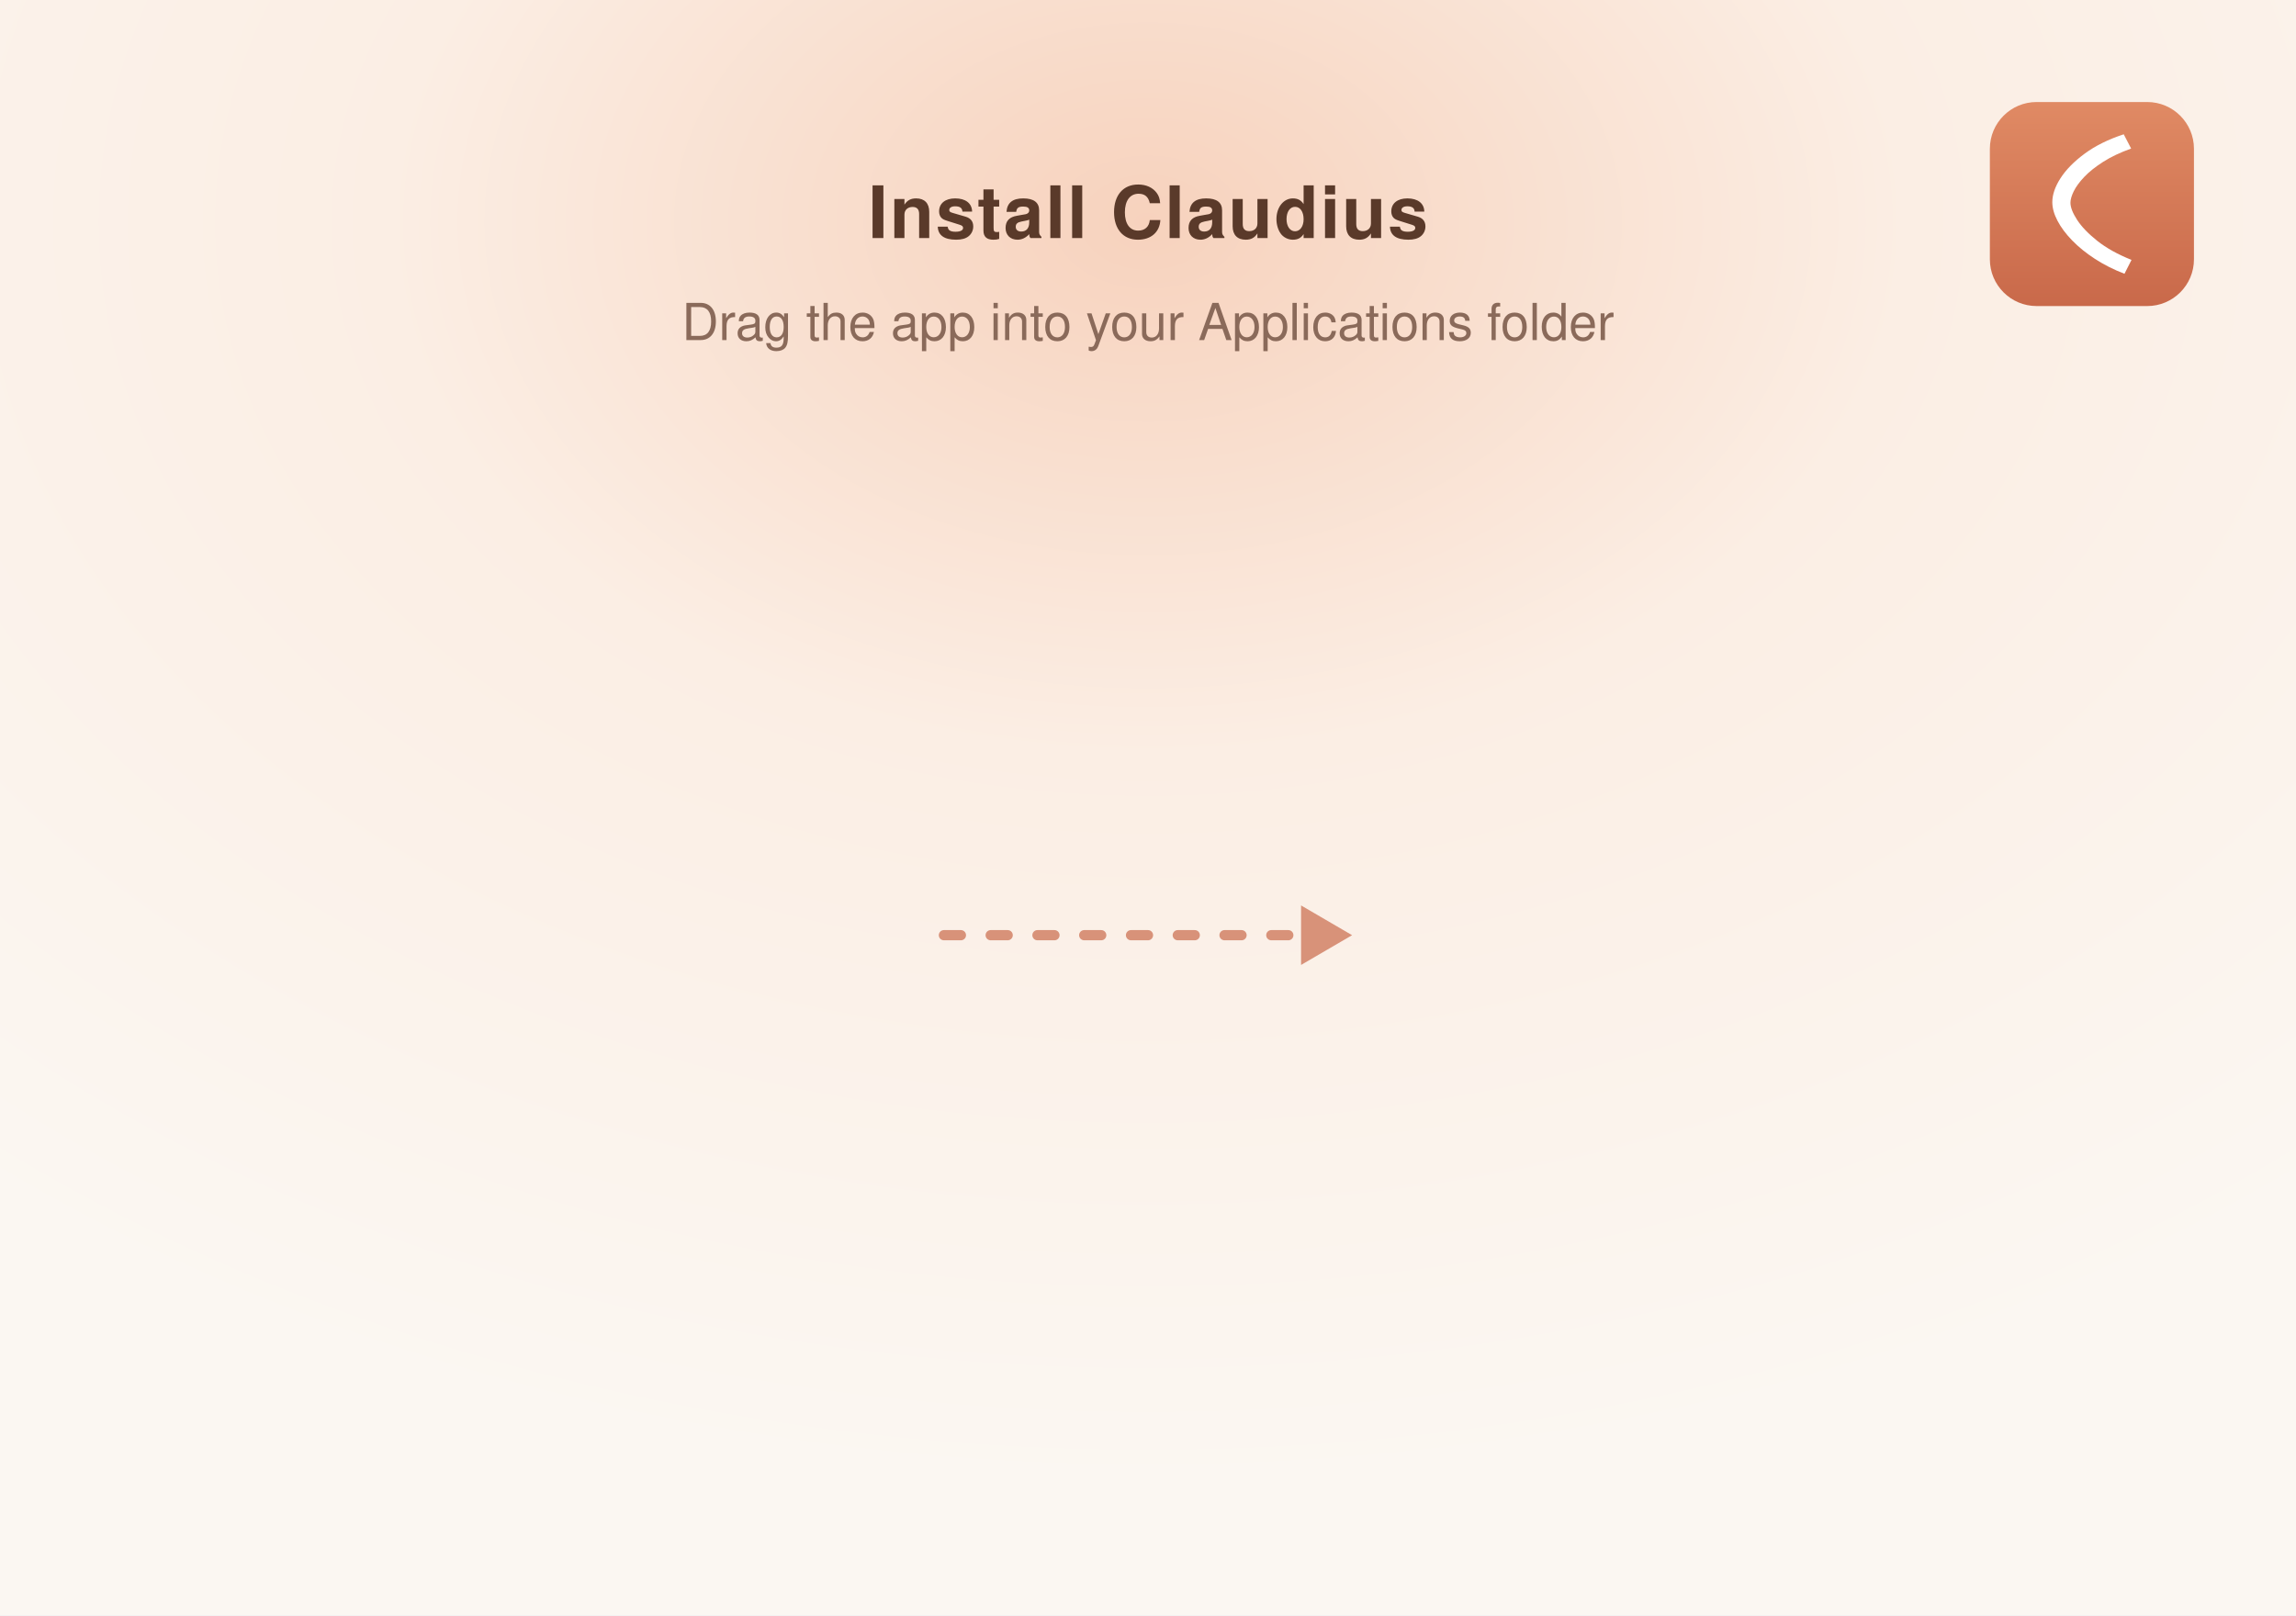
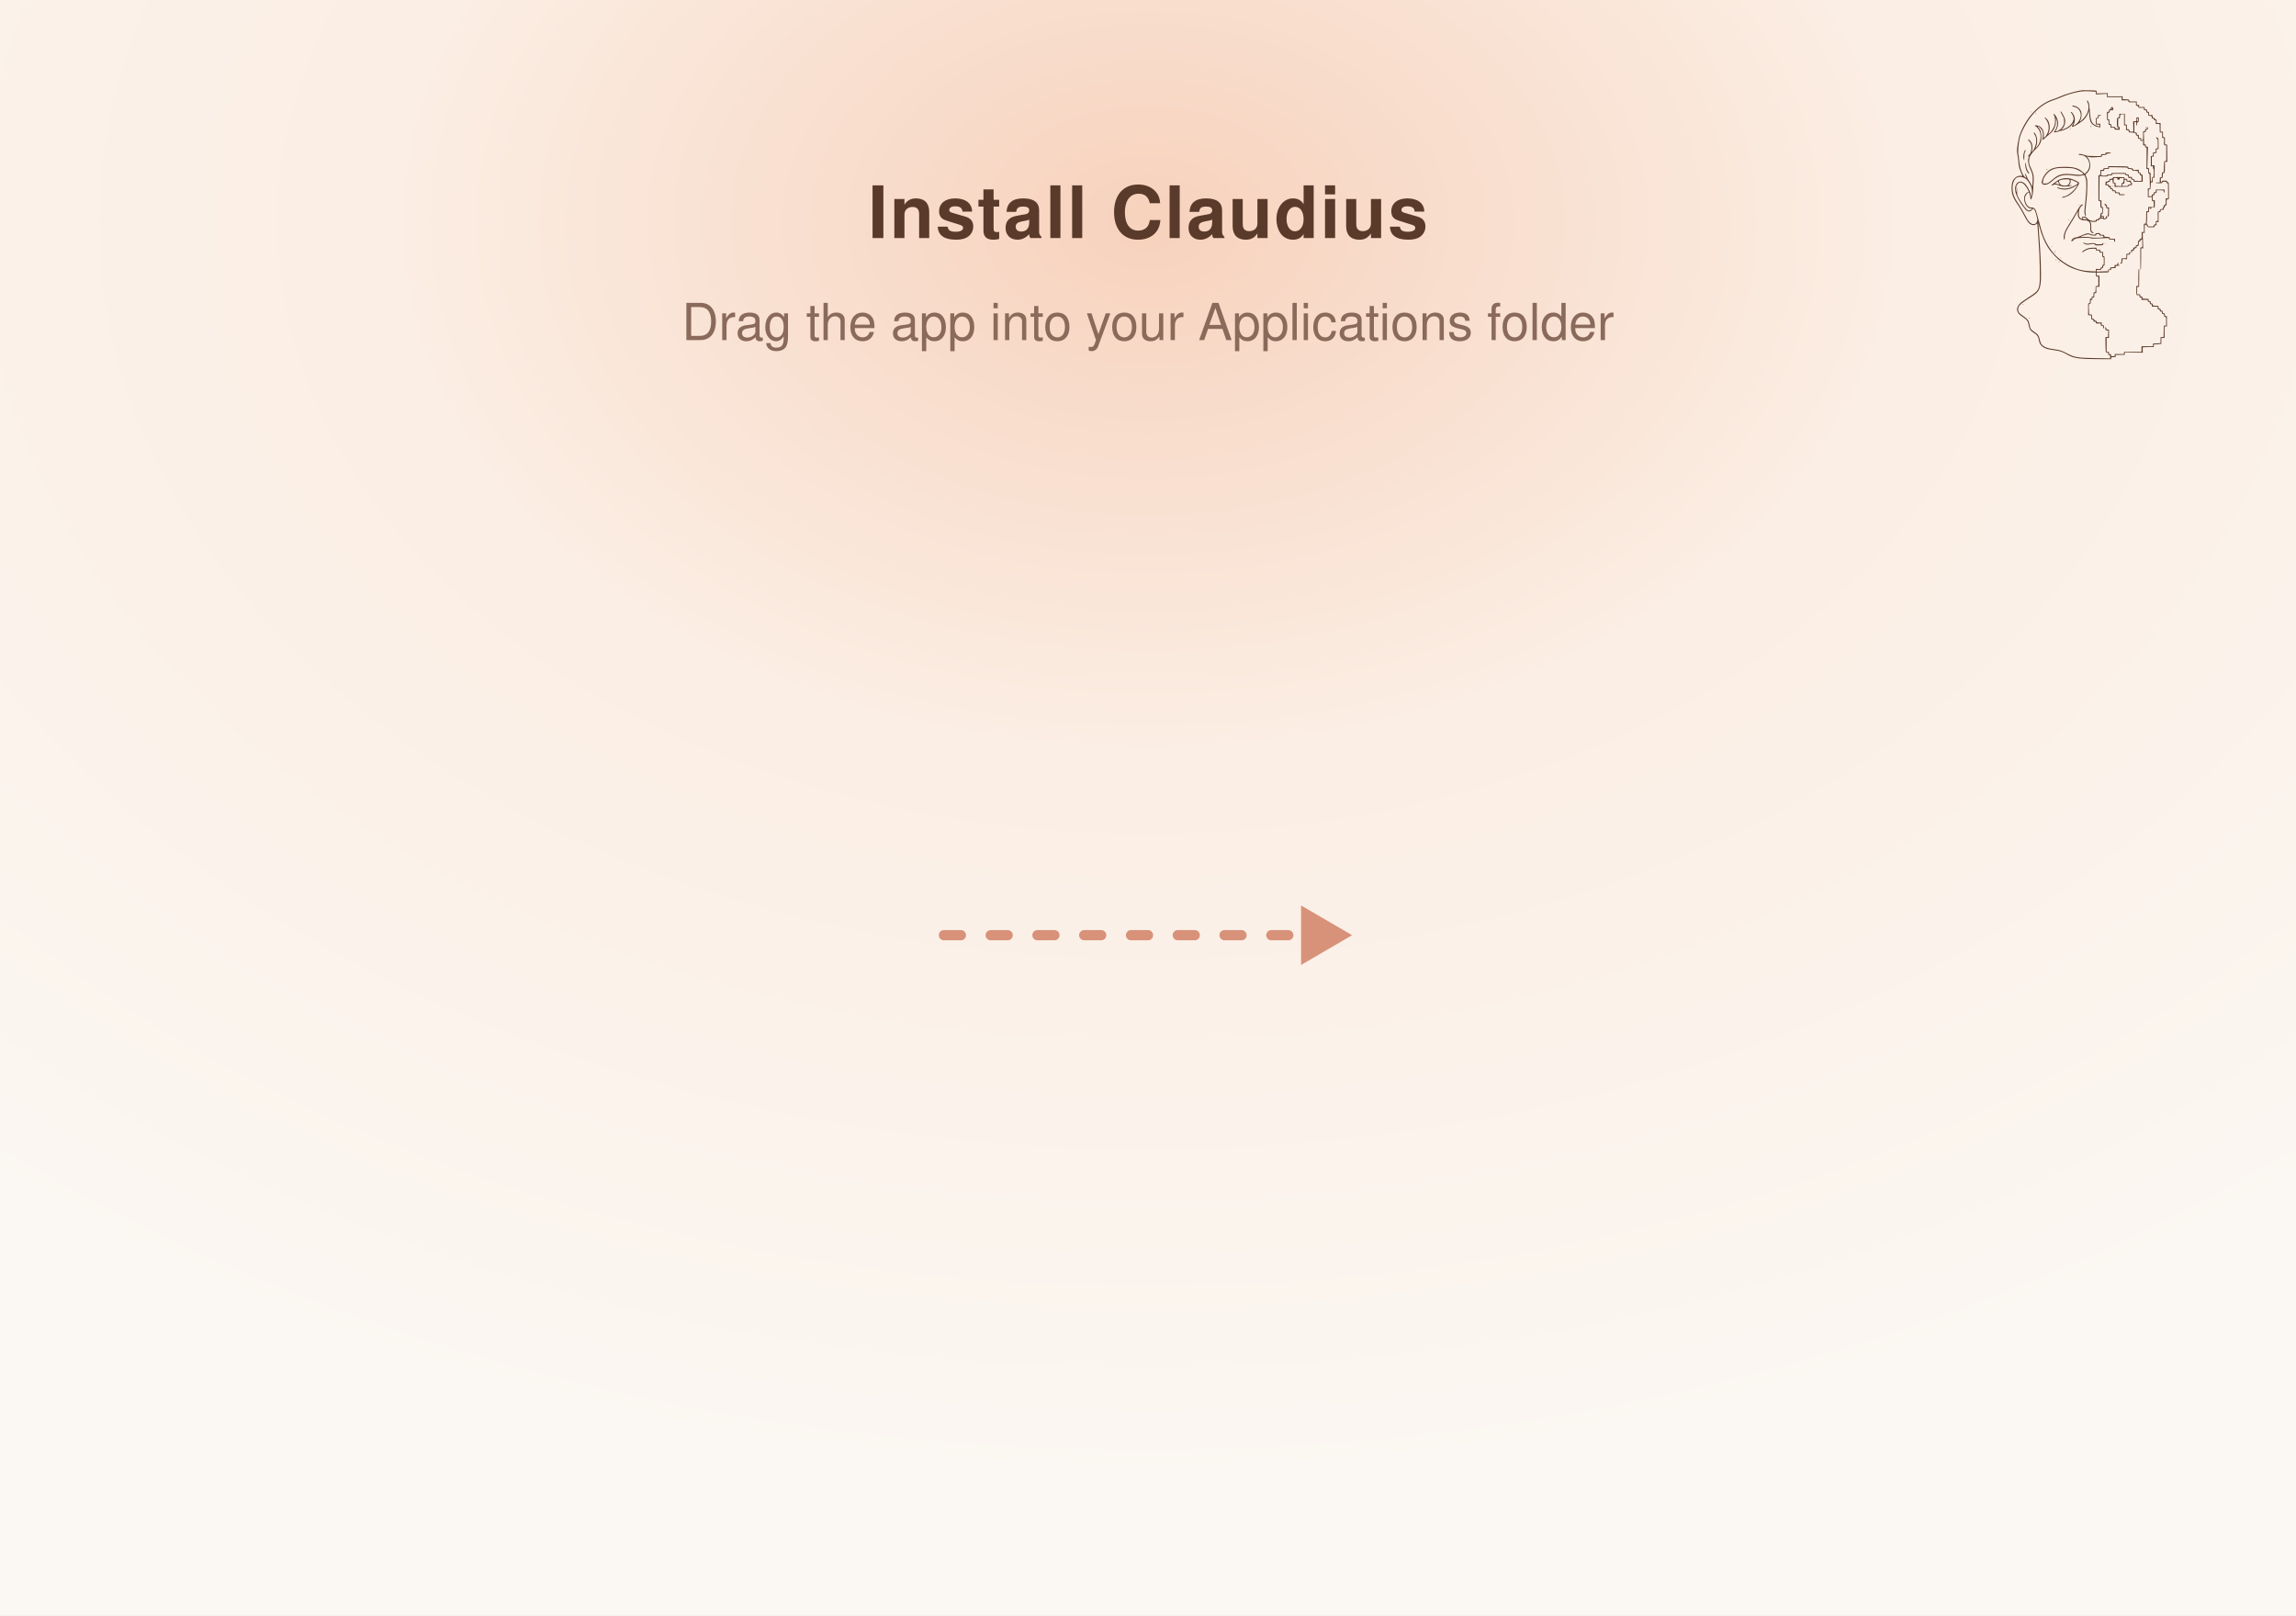
<svg xmlns="http://www.w3.org/2000/svg" width="540" height="380" viewBox="0 0 540 380">
  <defs>
    <radialGradient id="bg" cx="50%" cy="14%" r="78%">
      <stop offset="0%" stop-color="#f7d2bd" />
      <stop offset="42%" stop-color="#fbeee4" />
      <stop offset="100%" stop-color="#fbf7f2" />
    </radialGradient>
-     <linearGradient id="brand" x1="0" y1="0" x2="0" y2="1">
-       <stop offset="0" stop-color="#e08a64" />
-       <stop offset="1" stop-color="#c9694a" />
-     </linearGradient>
  </defs>
  <rect width="540" height="380" fill="url(#bg)" />
  <text x="270" y="56" text-anchor="middle" font-family="-apple-system, BlinkMacSystemFont, 'Helvetica Neue', 'Helvetica', sans-serif" font-size="17" font-weight="600" fill="#5a3a2a" letter-spacing="0.4">Install Claudius</text>
  <text x="270" y="80" text-anchor="middle" font-family="-apple-system, BlinkMacSystemFont, 'Helvetica Neue', 'Helvetica', sans-serif" font-size="12" fill="#8a6a5a">Drag the app into your Applications folder</text>
-   <g transform="translate(468, 24)">
-     <rect width="48" height="48" rx="11" fill="url(#brand)" />
-     <g transform="translate(24, 24) scale(0.05859375) translate(-512, -512)">
-       <path d="M449 -22Q361 12 289.5 58.5Q218 105 166.5 158.0Q115 211 87.0 264.5Q59 318 59 365Q59 426 103.5 495.0Q148 564 234.0 627.5Q320 691 445 732L485 655Q396 623 333.5 583.0Q271 543 232.0 502.0Q193 461 175.0 424.5Q157 388 157 362Q157 325 193.0 269.5Q229 214 302.0 156.0Q375 98 487 53Z" fill="#fff" transform="translate(309.24 775.66) scale(0.74271 -0.74271)" />
+   <svg x="464" y="18" width="56" height="70" viewBox="0 0 600 750" preserveAspectRatio="xMidYMid meet">
+     <g transform="translate(0,750) scale(0.1,-0.1)" fill="#5a3a2a" stroke="none">
+       <path d="M2765 7154 c-156 -17 -428 -94 -585 -166 -41 -20 -102 -43 -135 -53 -354 -106 -671 -425 -844 -852 -31 -76 -48 -140 -66 -250 -28 -170 -30 -222 -11 -314 8 -37 17 -104 21 -150 9 -123 23 -183 62 -273 19 -45 37 -87 40 -94 4 -10 -2 -12 -29 -7 -90 17 -188 -52 -224 -156 -22 -64 -24 -206 -5 -289 20 -82 72 -184 146 -285 36 -49 102 -162 147 -249 92 -179 138 -237 205 -255 49 -13 83 -7 112 20 11 10 22 19 24 19 2 0 7 -55 11 -122 3 -68 15 -247 27 -398 26 -352 36 -871 20 -995 -24 -180 -42 -201 -336 -390 -122 -79 -161 -111 -195 -162 -38 -58 -46 -109 -25 -159 22 -53 45 -76 147 -146 98 -67 118 -97 138 -211 15 -83 41 -122 105 -163 111 -71 131 -99 155 -227 18 -89 82 -152 195 -191 28 -9 114 -25 192 -36 149 -20 193 -35 349 -124 138 -78 297 -99 754 -100 l325 -1 0 25 c0 23 4 25 45 26 71 2 71 2 68 30 l-3 27 115 1 115 1 3 30 3 30 225 -3 226 -3 -2 58 c-1 32 -2 64 -1 71 1 9 36 12 141 12 l140 0 0 35 c0 32 2 35 28 33 15 -2 57 1 95 6 l67 8 0 74 0 74 40 0 40 0 0 145 0 145 30 0 30 0 0 130 0 130 -25 0 c-25 0 -30 11 -27 53 1 12 -5 17 -22 17 -25 0 -40 23 -34 51 2 9 -6 14 -22 14 -20 0 -26 6 -28 28 -3 21 -9 27 -28 27 -21 0 -24 5 -24 35 0 38 5 37 -105 39 -36 1 -40 4 -43 29 -3 21 -9 27 -28 27 -20 0 -24 5 -24 31 0 26 -3 30 -22 27 -18 -2 -24 3 -28 27 l-5 30 -79 3 c-77 3 -78 3 -72 27 6 22 3 25 -24 25 -27 0 -30 3 -30 30 0 28 -2 30 -40 30 l-40 0 0 95 c0 94 0 95 24 95 l25 0 3 223 c2 122 2 224 1 226 -1 1 -6 0 -12 -4 -7 -4 -11 -78 -11 -216 l0 -209 -25 0 -25 0 0 -115 c0 -122 -2 -119 53 -115 24 1 27 -2 27 -29 0 -26 4 -31 25 -31 21 0 25 -5 25 -30 l0 -30 80 0 c79 0 80 0 80 -25 0 -20 5 -25 25 -25 21 0 25 -5 25 -30 0 -25 4 -30 25 -30 21 0 25 -5 25 -30 l0 -30 74 0 74 0 -2 -32 c-1 -29 2 -33 26 -36 21 -3 27 -9 30 -30 2 -21 8 -27 28 -27 21 0 25 -5 25 -30 0 -25 4 -30 25 -30 22 0 25 -5 28 -37 3 -33 7 -38 28 -38 24 0 24 0 24 -110 l0 -110 -30 0 -29 0 -3 -142 -3 -143 -37 -3 -38 -3 0 -73 0 -73 -46 -7 c-26 -3 -69 -6 -95 -6 l-49 0 0 -35 0 -35 -145 0 -145 0 0 -70 0 -70 -219 0 -220 0 -3 -27 -3 -28 -115 0 -115 0 0 -27 c1 -27 -1 -28 -48 -28 -47 0 -48 1 -45 28 3 24 0 27 -24 24 -23 -3 -28 1 -29 20 -1 13 -1 26 0 31 0 4 -12 7 -29 7 l-30 0 0 175 0 175 30 0 30 0 0 104 0 105 -32 3 c-28 2 -34 8 -36 31 -2 15 -9 27 -18 27 -10 0 -13 -7 -8 -28 10 -49 13 -52 44 -52 l31 0 -3 -82 -3 -83 -33 -3 -32 -3 2 -192 c3 -184 4 -192 23 -193 11 -1 26 -2 33 -3 6 -1 12 -14 12 -31 0 -25 4 -29 23 -27 19 2 22 -3 25 -43 l3 -45 -353 6 c-485 9 -542 19 -733 119 -139 73 -176 85 -321 105 -115 15 -193 35 -238 59 -82 44 -106 79 -130 185 -22 100 -44 131 -136 193 -88 58 -101 77 -120 178 -22 115 -39 137 -206 255 -62 44 -84 77 -84 129 0 98 43 139 358 340 154 98 194 167 213 363 16 167 -4 753 -40 1168 -6 61 -12 155 -15 210 l-6 100 16 -55 c72 -265 149 -446 255 -601 65 -95 223 -259 298 -311 25 -17 69 -47 96 -66 179 -124 469 -211 708 -212 l77 0 0 -49 c0 -48 1 -50 31 -53 l31 -3 0 -115 0 -115 -34 -5 -33 -5 -3 -78 c-3 -74 -4 -77 -27 -77 -24 0 -25 -3 -25 -55 0 -53 -1 -55 -26 -55 -23 0 -25 -3 -20 -25 6 -22 3 -25 -19 -25 -24 0 -25 -3 -25 -54 0 -49 -2 -55 -22 -58 -23 -3 -23 -5 -23 -153 l0 -150 37 -3 37 -3 3 -52 c2 -32 8 -52 16 -53 6 -1 19 -2 27 -3 9 -1 15 -11 15 -27 0 -22 4 -25 28 -22 23 2 27 -1 30 -23 3 -24 6 -25 65 -25 l62 1 0 -30 c0 -27 3 -30 28 -28 24 2 27 -2 27 -27 0 -26 15 -48 25 -38 2 2 1 22 -2 46 -5 38 -8 41 -29 36 -22 -6 -24 -3 -24 30 l0 36 -64 0 c-59 0 -65 2 -68 22 -2 17 -10 23 -28 23 -18 0 -26 6 -28 22 -2 15 -11 23 -30 25 -25 3 -27 7 -30 56 l-3 52 -35 0 c-20 0 -34 5 -34 13 0 6 -3 63 -6 125 -5 117 2 147 32 135 11 -4 14 6 14 45 0 45 3 51 23 54 18 2 21 8 19 31 -3 23 0 27 22 27 25 0 26 3 26 55 0 52 1 55 25 55 28 0 29 1 25 93 l-2 67 41 0 41 0 0 140 0 140 -35 0 c-34 0 -35 1 -35 40 l0 40 139 0 c77 0 146 3 155 6 18 7 23 84 6 84 -5 0 -10 -13 -10 -30 l0 -30 -92 0 c-51 0 -117 -3 -145 -6 -52 -7 -53 -6 -53 18 0 25 2 26 54 24 49 -1 56 1 61 21 3 14 13 23 25 23 16 0 20 7 20 30 0 23 4 30 20 30 19 0 20 7 20 120 0 113 -1 120 -20 120 -18 0 -20 7 -20 55 l0 55 -35 0 c-32 0 -35 2 -35 30 0 30 -1 30 -44 25 -43 -5 -45 -4 -48 22 l-3 28 -85 0 c-53 -1 -104 -7 -136 -18 -63 -22 -144 -74 -144 -93 0 -9 19 -2 57 23 74 47 129 63 220 63 70 0 73 -1 73 -23 0 -21 4 -23 45 -22 43 2 45 1 45 -27 0 -25 3 -28 35 -28 l35 0 0 -55 c0 -48 2 -55 20 -55 19 0 20 -7 20 -100 0 -93 -1 -100 -20 -100 -15 0 -20 -7 -20 -29 0 -23 -5 -30 -22 -33 -15 -2 -23 -10 -23 -23 0 -18 -6 -20 -57 -17 l-58 4 0 -33 0 -32 -137 6 c-195 8 -342 46 -513 132 -207 104 -394 267 -512 446 -125 188 -187 345 -283 717 -30 118 -64 231 -76 252 -23 41 -58 62 -100 58 -65 -5 -126 53 -155 148 -17 57 -17 77 -3 129 11 38 66 105 87 105 14 0 42 -98 42 -144 0 -72 30 -30 55 78 8 34 15 95 15 135 0 41 5 125 11 185 13 133 0 212 -53 327 -19 41 -41 89 -48 108 -20 50 -18 147 4 206 20 54 95 146 191 235 21 19 52 64 69 100 29 60 31 73 31 170 0 115 -19 177 -72 233 -15 15 -21 27 -14 27 25 0 71 -42 98 -88 24 -40 28 -58 28 -122 0 -41 -4 -88 -9 -105 l-9 -29 29 18 c16 10 47 36 69 58 22 22 63 57 91 78 100 75 157 195 157 330 -1 84 0 84 13 47 35 -100 19 -214 -40 -292 -14 -18 -26 -37 -26 -40 0 -11 91 5 122 21 15 8 36 14 47 14 31 0 141 40 186 68 53 32 103 80 122 115 8 16 17 26 20 23 3 -3 -7 -26 -22 -51 -15 -26 -24 -49 -21 -52 9 -10 96 26 134 55 20 15 61 43 90 61 91 58 167 156 196 255 12 40 12 39 19 -60 8 -113 24 -178 57 -224 28 -39 116 -90 157 -90 17 0 35 -4 38 -10 14 -23 25 -7 25 40 l0 50 -45 0 -45 0 0 70 c0 66 1 70 23 67 18 -2 23 4 25 31 3 28 7 32 33 32 16 0 29 5 29 10 0 6 -18 10 -40 10 -39 0 -40 -1 -40 -35 0 -31 -3 -35 -25 -35 -25 0 -25 -1 -25 -85 l0 -85 45 0 c41 0 45 -2 45 -25 0 -22 -3 -25 -27 -19 -16 3 -52 17 -81 31 -93 44 -120 123 -140 408 -7 103 -14 139 -31 174 -15 29 -26 40 -33 33 -7 -7 -5 -18 6 -34 9 -13 20 -48 26 -78 22 -114 -30 -248 -138 -355 -35 -36 -68 -65 -73 -65 -5 0 1 19 13 43 30 57 36 162 14 222 -10 24 -35 60 -56 79 -44 40 -145 75 -163 57 -11 -11 -12 -11 67 -32 87 -22 146 -106 146 -207 0 -52 -32 -132 -72 -177 -34 -39 -95 -85 -112 -85 -3 0 3 23 14 50 34 87 24 177 -28 254 -29 43 -52 57 -52 32 0 -9 4 -16 9 -16 16 0 61 -103 61 -139 -1 -53 -33 -115 -87 -167 -51 -48 -89 -71 -172 -103 -48 -18 -72 -13 -33 8 28 15 70 100 77 156 4 30 2 69 -5 95 -12 47 -89 189 -102 190 -17 0 -6 -29 34 -95 36 -60 42 -79 46 -140 4 -57 0 -79 -17 -116 -35 -75 -96 -128 -173 -150 -34 -9 -34 -8 -4 39 14 20 30 65 37 100 16 79 1 166 -42 234 -51 80 -88 95 -49 20 27 -52 30 -164 7 -243 -20 -67 -86 -170 -130 -201 -29 -20 -30 -21 -22 -2 29 68 38 138 27 206 -7 38 -19 82 -27 99 -22 42 -75 99 -92 99 -10 0 -5 -11 16 -35 104 -118 109 -303 12 -431 -20 -26 -40 -49 -46 -51 -6 -2 -9 20 -7 58 7 113 -38 202 -122 240 -44 20 -106 25 -106 9 0 -5 6 -10 13 -10 15 0 65 -51 90 -91 70 -114 55 -295 -35 -414 -33 -45 -57 -61 -39 -26 18 32 33 114 32 172 -1 64 -32 157 -61 184 -28 26 -37 10 -13 -23 74 -100 67 -264 -18 -401 -33 -54 -55 -68 -39 -25 13 33 13 129 -1 177 -11 42 -63 107 -85 107 -19 0 -18 -19 1 -26 9 -4 28 -27 43 -52 52 -90 30 -261 -41 -316 -17 -14 -28 -28 -24 -32 3 -4 13 -1 22 6 19 16 19 12 -1 -36 -23 -54 -14 -151 20 -231 14 -35 38 -90 52 -124 32 -76 39 -137 29 -273 l-7 -106 -32 67 c-18 38 -45 82 -59 99 -15 18 -27 35 -27 39 0 16 -53 125 -61 125 -13 0 -11 -12 11 -58 26 -54 26 -56 -14 -30 -62 41 -132 233 -147 402 -5 61 -14 129 -19 151 -23 97 3 358 51 502 34 104 137 298 218 410 171 240 382 404 615 478 40 13 120 43 177 68 152 66 307 113 485 146 67 12 197 14 322 4 l82 -6 0 -34 0 -33 140 6 140 7 0 -41 0 -42 185 0 185 0 0 -40 0 -40 85 0 c84 0 85 0 85 -25 0 -25 0 -25 95 -25 l95 0 0 -45 c0 -43 1 -45 30 -45 25 0 30 -4 30 -25 0 -24 2 -25 70 -25 l70 0 0 -31 c0 -23 4 -30 18 -28 35 3 42 -2 42 -31 0 -19 5 -30 13 -29 31 4 37 -2 37 -40 0 -40 0 -40 43 -43 40 -3 42 -5 45 -36 3 -27 7 -33 25 -30 16 2 23 -3 25 -19 3 -17 10 -23 28 -23 22 0 24 -4 24 -49 l0 -49 48 1 47 2 3 -107 3 -108 30 0 30 0 -1 -57 c-2 -80 -2 -84 13 -82 38 5 40 1 34 -78 -7 -90 -1 -108 32 -108 l24 0 0 -195 0 -195 -27 -5 c-29 -5 -29 -8 -35 -238 -1 -48 -3 -53 -20 -47 -16 5 -21 0 -26 -28 -4 -19 -6 -40 -5 -48 6 -37 -1 -49 -25 -49 -24 0 -25 -2 -25 -65 l0 -65 -50 0 c-27 0 -50 -4 -50 -10 0 -6 34 -10 81 -10 72 0 81 2 86 20 4 17 14 20 54 20 42 0 49 -3 49 -20 0 -13 7 -20 20 -20 19 0 20 -7 20 -190 l0 -190 -30 0 -30 0 0 -79 c0 -75 -1 -80 -22 -83 -17 -2 -24 -11 -26 -30 -2 -16 -8 -28 -13 -28 -5 0 -9 -11 -9 -24 0 -21 -5 -25 -37 -28 -33 -3 -38 -7 -41 -30 -3 -22 -9 -28 -28 -28 -27 0 -26 7 -24 -142 l1 -98 -25 0 c-24 0 -26 -3 -26 -45 0 -41 -2 -45 -25 -45 -20 0 -25 -5 -25 -25 0 -24 -2 -25 -75 -25 -73 0 -75 1 -75 25 0 16 -6 25 -16 25 -14 0 -15 7 -10 38 3 20 6 90 6 155 l0 117 25 0 c24 0 25 3 25 56 0 47 3 55 18 52 9 -2 18 -10 18 -18 3 -32 7 -34 13 -5 5 27 11 31 51 35 l45 5 0 88 0 87 -27 0 c-28 0 -28 1 -28 65 0 63 1 65 25 65 21 0 25 5 25 30 0 27 3 30 24 24 23 -5 25 -3 28 33 l3 38 50 -1 c130 -3 126 -2 123 -30 -2 -15 3 -29 10 -31 8 -3 12 8 12 36 l0 41 -110 0 -110 0 0 -36 c0 -34 -2 -36 -25 -30 -23 6 -25 3 -25 -24 0 -25 -4 -30 -25 -30 -20 0 -25 -5 -25 -25 0 -22 -4 -25 -40 -25 l-40 0 0 91 c0 88 1 90 23 87 21 -3 22 1 27 87 5 86 6 90 28 87 24 -4 25 -2 22 71 -1 45 0 48 22 45 l23 -3 3 158 3 157 -36 0 -35 0 0 110 0 110 25 0 c23 0 25 4 25 45 0 45 0 45 36 45 35 0 36 1 33 38 -3 57 -1 62 26 62 l25 0 0 140 c0 132 -1 140 -20 140 -10 0 -24 8 -29 18 -9 14 -10 13 -11 -10 0 -21 5 -28 20 -28 19 0 20 -7 20 -120 l0 -120 -25 0 c-26 0 -31 -12 -26 -72 2 -26 -1 -28 -33 -28 -36 0 -36 0 -36 -44 0 -41 -2 -45 -27 -48 l-28 -3 0 -130 0 -130 28 3 c25 3 27 1 27 -32 0 -20 5 -36 10 -36 7 0 10 -37 8 -102 -3 -95 -4 -103 -23 -103 -17 0 -20 -8 -23 -57 -2 -43 -7 -58 -17 -58 -12 0 -15 21 -15 116 0 111 -1 115 -20 109 -18 -6 -20 -2 -20 54 0 54 -2 60 -22 63 -13 2 -22 8 -21 13 1 6 5 126 8 268 l8 257 -27 0 c-22 0 -26 4 -26 30 0 25 -4 29 -22 27 -23 -2 -23 -1 -26 156 l-3 157 26 0 c21 0 25 5 25 30 0 25 4 30 25 30 22 0 25 4 25 35 0 23 -5 35 -14 35 -9 0 -12 -8 -8 -25 4 -22 1 -25 -22 -25 -22 0 -26 -4 -26 -30 0 -25 -4 -30 -25 -30 l-25 0 0 -109 c0 -90 -3 -110 -16 -115 -22 -9 -34 1 -34 30 0 20 -5 24 -31 24 -30 0 -31 1 -27 40 3 38 2 40 -24 40 -24 0 -28 4 -28 30 0 27 -3 30 -30 30 l-30 0 0 130 0 130 26 0 c24 0 26 -3 22 -42 -1 -24 2 -45 7 -48 6 -3 11 15 13 43 3 39 6 47 23 47 17 0 19 7 19 60 l0 60 -30 0 c-27 0 -30 -3 -31 -32 -1 -18 -1 -41 0 -50 2 -15 -6 -18 -39 -18 l-41 0 3 -130 3 -130 -47 0 c-44 0 -47 2 -53 30 -5 21 -12 30 -23 29 -39 -3 -42 0 -42 61 0 57 -1 60 -25 60 l-25 0 0 135 0 135 -69 0 -70 0 -3 -47 c-2 -35 -7 -48 -18 -48 -35 -1 -40 -15 -40 -113 0 -117 6 -142 32 -142 11 0 18 -5 16 -12 -3 -8 -21 -13 -44 -13 -33 0 -40 4 -42 23 -3 19 -9 22 -53 22 l-49 0 0 35 c0 31 -3 35 -25 35 -24 0 -25 3 -25 60 0 54 -2 60 -21 60 -19 0 -20 5 -18 85 2 82 3 85 25 85 20 0 24 5 24 30 0 29 2 30 45 30 48 0 52 7 39 58 -10 34 -52 30 -56 -5 -2 -20 -9 -29 -25 -31 -18 -3 -23 -10 -23 -33 0 -24 -4 -29 -25 -29 l-25 0 0 -105 c0 -98 1 -105 20 -105 18 0 20 -7 20 -60 0 -57 1 -60 25 -60 22 0 25 -4 25 -35 l0 -35 50 0 c47 0 50 -2 50 -25 0 -24 2 -25 65 -25 l65 0 0 35 c0 28 -4 35 -20 35 -19 0 -20 7 -20 111 0 100 2 110 17 105 21 -9 33 10 33 55 0 41 11 49 66 49 l34 0 0 -140 0 -140 25 0 c24 0 25 -3 25 -59 l0 -60 33 -3 c20 -2 33 -9 33 -18 1 -8 2 -21 3 -27 1 -8 17 -13 46 -13 25 0 65 -5 90 -12 40 -11 45 -15 45 -40 0 -23 4 -27 23 -25 19 2 22 -3 25 -40 3 -40 5 -43 33 -43 19 0 29 -5 30 -15 1 -8 2 -21 3 -27 1 -8 13 -12 34 -10 l32 4 0 -62 c0 -61 0 -62 25 -56 23 6 25 3 25 -25 0 -27 3 -31 21 -26 21 6 21 5 17 -269 l-3 -274 23 0 c20 0 22 -4 22 -60 0 -52 2 -60 18 -58 16 3 17 -12 20 -184 l2 -188 -25 0 -25 0 0 -110 0 -110 50 0 50 0 0 -50 c0 -46 2 -50 23 -47 21 2 22 -2 25 -76 2 -42 -1 -77 -5 -76 -4 1 -36 1 -70 0 l-63 -1 0 -56 c0 -55 -1 -56 -25 -52 l-25 5 -2 -121 c-1 -66 -3 -130 -4 -141 -1 -11 -2 -28 -3 -37 -1 -12 -9 -18 -26 -18 l-25 0 0 -105 0 -105 -28 0 -28 0 0 -82 c0 -83 0 -83 -27 -86 -21 -3 -27 -9 -27 -28 0 -17 -5 -24 -20 -24 -18 0 -20 -7 -20 -54 0 -52 -1 -55 -27 -58 -22 -2 -28 -8 -28 -28 0 -21 -5 -26 -33 -28 -30 -3 -33 -6 -30 -30 3 -24 0 -27 -24 -25 -25 2 -28 -2 -28 -28 0 -16 0 -32 -1 -36 0 -4 4 -9 10 -11 5 -2 11 9 13 25 2 16 9 29 18 29 8 1 21 2 28 3 7 0 12 7 11 14 -3 28 2 36 28 39 22 2 28 8 28 28 0 20 6 26 28 28 26 3 27 6 27 57 0 48 2 54 23 57 12 2 23 10 23 18 1 8 2 20 3 27 0 6 10 9 21 6 18 -5 20 -14 20 -104 0 -99 0 -99 -25 -99 l-25 0 0 -285 c0 -183 4 -285 10 -285 6 0 10 98 10 275 l0 275 27 0 26 0 -7 195 -7 195 26 0 25 0 0 105 c0 87 3 105 15 105 8 0 15 -4 15 -9 0 -5 9 -11 20 -14 12 -3 20 -14 20 -26 0 -20 5 -21 90 -21 89 0 90 0 90 25 0 20 5 25 26 25 24 0 25 3 23 43 -3 40 -2 42 24 40 l27 -2 0 125 0 124 25 0 c21 0 25 5 25 30 0 28 2 30 40 30 36 0 40 2 40 25 0 14 7 28 15 31 8 4 15 17 15 29 0 17 7 25 23 27 20 3 22 8 19 47 -2 24 -1 59 3 77 5 28 11 34 30 34 l25 0 0 210 c0 199 -1 210 -19 210 -11 0 -21 9 -24 23 -6 20 -12 22 -67 22 -55 0 -61 -2 -67 -23 -10 -42 -28 -17 -28 39 0 51 1 54 25 54 24 0 25 3 25 60 0 53 3 60 20 60 30 0 34 18 34 158 l1 127 30 0 30 0 -2 218 -3 217 -27 0 c-31 -1 -30 -4 -28 113 1 71 1 72 -24 72 -25 0 -26 2 -26 70 l0 70 -30 0 -30 0 0 109 0 110 -47 -2 -48 -2 -3 48 c-3 40 -6 47 -23 47 -12 0 -23 8 -26 20 -3 13 -14 20 -29 20 -21 0 -24 5 -24 35 0 35 0 35 -45 35 l-45 0 0 40 c0 36 -2 40 -25 40 -21 0 -25 5 -25 30 0 27 -3 30 -30 30 -27 0 -30 3 -30 30 l0 30 -70 0 -70 0 0 30 c0 27 -2 29 -30 24 -30 -6 -30 -6 -30 40 l0 46 -95 0 c-94 0 -95 0 -95 24 0 22 -5 25 -52 30 -29 3 -66 4 -83 3 -28 -2 -30 0 -30 36 l0 37 -187 0 -188 0 0 41 0 41 -140 -4 -140 -3 0 32 c0 17 -3 34 -7 36 -11 7 -301 15 -348 11z m741 -481 c-11 -11 -19 6 -11 24 8 17 8 17 12 0 3 -10 2 -21 -1 -24z m654 -263 c0 -22 -4 -40 -10 -40 -5 0 -11 6 -11 13 -1 6 -3 24 -5 40 -2 18 2 27 12 27 10 0 14 -12 14 -40z m-2859 -1468 c43 -22 64 -42 101 -97 68 -100 88 -159 87 -253 -1 -42 -4 -88 -8 -102 -7 -23 -8 -23 -13 -5 -4 11 -10 35 -13 54 -19 91 -105 237 -163 276 -61 40 -93 46 -140 25 -48 -22 -80 -76 -89 -150 -11 -98 57 -261 188 -446 61 -86 89 -117 120 -132 50 -25 87 -16 123 31 22 27 26 29 42 17 24 -21 48 -82 73 -187 20 -86 20 -95 6 -129 -19 -47 -41 -63 -83 -64 -79 0 -128 53 -225 241 -41 81 -109 197 -151 258 -123 177 -161 287 -154 441 6 122 52 211 123 241 44 18 121 10 176 -19z m-58 -126 c41 -17 95 -79 136 -155 35 -67 36 -71 17 -71 -26 0 -74 -50 -92 -95 -47 -124 46 -319 152 -319 41 0 43 -8 8 -35 -35 -28 -66 -26 -102 4 -43 36 -163 206 -208 295 -37 72 -39 79 -40 178 0 56 -4 105 -7 109 -4 3 -7 -26 -7 -66 0 -46 -4 -70 -10 -66 -17 10 -11 107 9 151 20 45 63 84 93 84 10 0 33 -6 51 -14z" />
+       <path d="M1459 6603 c-13 -16 -12 -17 4 -4 9 7 17 15 17 17 0 8 -8 3 -21 -13z" />
+       <path d="M1583 6575 c0 -8 4 -12 9 -9 5 3 6 10 3 15 -9 13 -12 11 -12 -6z" />
+       <path d="M2960 6245 c0 -2 6 -8 13 -14 10 -8 14 -7 14 2 0 8 -6 14 -14 14 -7 0 -13 -1 -13 -2z" />
+       <path d="M4350 6219 c0 -5 5 -7 10 -4 6 3 10 8 10 11 0 2 -4 4 -10 4 -5 0 -10 -5 -10 -11z" />
+       <path d="M2450 6190 c-9 -6 -10 -10 -3 -10 6 0 15 5 18 10 8 12 4 12 -15 0z" />
+       <path d="M1295 5608 c-25 -61 -31 -155 -13 -198 14 -34 15 -33 14 55 0 72 4 100 21 138 16 35 18 47 9 47 -8 0 -22 -19 -31 -42z" />
+       <path d="M3363 5582 c-15 -2 -23 -10 -23 -22 0 -17 -7 -19 -52 -17 -49 2 -53 0 -58 -24 l-5 -25 -170 1 c-147 1 -178 4 -226 22 -30 11 -78 24 -107 28 -44 6 -52 4 -52 -9 0 -12 11 -16 45 -16 200 0 298 -280 149 -428 l-44 -44 -49 44 c-109 98 -223 131 -456 131 -272 1 -390 -45 -501 -195 -47 -64 -89 -176 -79 -208 25 -78 151 -59 258 39 164 151 286 183 550 146 120 -16 165 -14 243 10 17 5 24 0 37 -27 9 -19 21 -54 26 -78 19 -80 12 -322 -14 -554 -14 -120 -25 -237 -25 -259 0 -46 19 -117 32 -117 10 0 10 6 -2 69 -8 42 -4 99 17 274 19 160 27 272 27 402 1 174 0 182 -26 245 -19 44 -24 66 -16 69 21 7 67 61 90 104 35 66 32 183 -6 260 -15 32 -34 61 -42 64 -8 3 -14 9 -14 14 0 4 23 1 52 -8 38 -11 74 -13 133 -9 44 4 106 7 138 8 52 1 57 3 57 24 0 21 5 23 58 26 43 2 57 7 57 18 0 11 15 16 58 20 31 3 58 9 60 14 2 9 -79 15 -120 8z m-774 -415 c69 -24 165 -80 191 -112 9 -10 3 -16 -26 -25 -39 -13 -129 -10 -289 10 -135 17 -259 -3 -351 -56 -23 -14 -74 -53 -115 -89 -90 -80 -125 -97 -187 -93 l-47 3 1 42 c2 99 108 244 216 297 93 46 164 56 358 52 157 -3 182 -6 249 -29z" />
+       <path d="M1322 5258 c3 -74 25 -133 67 -188 21 -27 43 -20 23 8 -42 59 -65 121 -70 185 -6 92 -25 87 -20 -5z" />
+       <path d="M3410 5215 c0 -24 -3 -25 -60 -25 -56 0 -60 -2 -60 -23 0 -19 -5 -22 -37 -22 l-38 0 -3 -67 c-3 -63 -4 -67 -25 -65 l-22 2 0 -325 0 -325 23 2 c24 3 23 8 26 -107 1 -59 3 -65 24 -68 20 -3 22 -9 22 -60 0 -62 -9 -85 -31 -80 -11 2 -15 -12 -17 -60 -3 -56 -5 -62 -21 -57 -13 4 -20 -1 -24 -15 -4 -15 -13 -20 -36 -20 -24 0 -31 -4 -31 -20 0 -18 -7 -20 -55 -20 -66 0 -109 17 -150 57 -39 39 -67 53 -103 53 -36 0 -56 -22 -47 -50 7 -21 6 -21 -20 -4 -14 9 -33 30 -41 45 -21 41 -18 154 5 204 21 44 65 95 83 95 9 0 9 3 0 12 -26 26 -81 -36 -157 -177 -43 -79 -111 -192 -205 -340 -97 -152 -134 -261 -115 -344 11 -50 22 -27 22 46 0 86 34 163 153 348 46 72 104 169 129 216 l46 86 0 -66 c0 -112 52 -163 167 -166 111 -3 149 -43 147 -155 -1 -110 0 -118 25 -144 26 -29 56 -34 56 -11 0 8 -8 15 -18 15 -31 0 -42 39 -40 130 2 70 -1 90 -16 113 l-19 28 29 -7 c31 -8 36 -9 102 -6 35 2 42 5 42 22 0 16 7 20 35 20 28 0 35 4 35 19 0 15 8 19 50 20 28 0 50 -4 50 -9 0 -15 33 -12 67 5 25 12 29 19 25 45 -5 34 -22 41 -22 9 0 -23 -25 -48 -48 -49 -9 0 -12 10 -10 33 3 30 1 32 -27 32 -32 0 -35 3 -35 35 0 14 6 20 18 18 15 -3 17 8 20 85 3 82 2 87 -18 87 -19 0 -20 6 -20 84 l0 85 -27 3 c-16 2 -27 6 -25 11 1 4 2 142 2 307 0 260 2 300 15 300 8 0 15 -4 15 -10 0 -6 37 -10 90 -10 73 0 90 3 90 15 0 12 13 15 55 15 48 0 55 2 55 20 0 19 7 20 164 20 155 0 164 -1 169 -20 4 -14 14 -20 35 -20 26 0 31 -4 37 -36 6 -35 7 -36 41 -30 31 6 34 5 34 -19 0 -21 5 -25 30 -25 25 0 30 -4 30 -25 l0 -25 115 0 116 0 -2 90 c-2 86 -3 90 -25 90 -22 0 -39 24 -28 41 3 5 -6 9 -20 9 -23 0 -26 4 -26 36 l0 36 -69 -7 c-67 -7 -69 -6 -73 17 -3 21 -9 23 -60 26 -50 3 -57 6 -60 25 -3 22 -4 22 -255 25 l-253 2 0 -25z m490 -25 c0 -16 9 -19 58 -22 49 -3 57 -6 57 -23 0 -18 8 -20 73 -23 71 -3 72 -3 72 -31 0 -22 4 -27 23 -27 18 1 23 -5 25 -30 3 -26 7 -31 23 -27 17 5 19 0 19 -66 l0 -71 -89 0 c-85 0 -90 1 -93 23 -2 16 -11 23 -30 25 -22 3 -28 9 -28 28 0 21 -4 24 -40 24 -38 0 -40 2 -40 30 0 28 -3 30 -35 30 -28 0 -35 4 -35 20 0 19 -7 20 -185 20 -178 0 -185 -1 -185 -20 0 -18 -7 -20 -55 -20 -42 0 -55 -3 -55 -15 0 -12 -14 -15 -70 -15 -65 0 -70 2 -76 23 -3 13 -4 41 -2 63 3 39 3 39 41 36 34 -3 37 -1 37 22 0 25 2 26 60 26 56 0 60 2 60 23 l0 22 235 -3 c224 -3 235 -4 235 -22z m-615 -1230 c8 -13 -20 -24 -41 -16 -20 8 -9 26 16 26 10 0 22 -5 25 -10z m-435 -39 l35 -29 -50 5 c-52 6 -82 23 -71 42 13 20 51 12 86 -18z" />
+       <path d="M1865 5160 c-4 -6 -11 -7 -17 -4 -7 4 -8 2 -4 -5 6 -9 11 -9 22 0 14 11 18 19 10 19 -3 0 -8 -5 -11 -10z" />
+       <path d="M3529 4960 c-1 -3 -2 -12 -3 -20 -1 -10 -15 -16 -43 -18 -38 -3 -43 -6 -43 -28 0 -17 -5 -24 -20 -24 -11 0 -20 -5 -20 -11 0 -6 -12 -9 -27 -7 -25 3 -27 0 -30 -44 l-4 -48 35 0 c31 0 36 -3 36 -23 0 -18 5 -23 23 -23 17 1 23 -5 25 -26 3 -22 9 -28 28 -28 19 0 24 -5 24 -25 0 -22 4 -25 35 -25 31 0 35 -3 35 -25 0 -23 3 -25 50 -25 47 0 50 -2 50 -25 0 -24 2 -25 76 -25 55 0 75 3 72 12 -3 9 -24 12 -66 10 -60 -2 -62 -2 -62 23 0 23 -3 25 -50 25 -47 0 -50 2 -50 25 0 22 -4 25 -35 25 -31 0 -35 3 -35 25 0 20 -5 25 -25 25 -25 0 -29 8 -26 43 2 12 -5 17 -22 17 -16 0 -26 7 -30 20 -3 14 -14 20 -31 20 -21 0 -26 5 -26 25 0 20 5 25 25 25 14 0 25 5 25 10 0 6 9 10 20 10 15 0 20 7 20 26 0 22 4 25 32 22 30 -3 32 -5 32 -48 1 -41 3 -45 24 -42 20 3 22 -1 22 -42 l0 -46 176 0 c167 0 176 1 181 20 4 16 14 20 44 20 38 0 39 1 39 35 0 24 -5 35 -15 35 -9 0 -15 9 -15 25 0 23 -2 24 -45 18 -44 -6 -45 -5 -45 21 0 23 -4 26 -34 26 -28 0 -35 4 -38 23 -3 22 -5 22 -145 22 -79 0 -144 -2 -144 -5z m114 -41 c-4 -16 0 -19 26 -19 28 0 36 8 32 33 0 4 22 7 49 7 l51 0 -3 -57 c-3 -51 -6 -58 -25 -61 -19 -3 -23 -10 -23 -43 l0 -39 -75 0 c-53 0 -75 4 -76 13 0 6 -2 26 -2 42 -2 25 -6 29 -24 27 -14 -2 -23 2 -24 10 -1 24 -2 83 0 98 1 12 12 14 50 12 42 -3 48 -6 44 -23z m227 -44 c0 -23 4 -25 45 -25 34 0 45 -4 45 -15 0 -9 7 -18 15 -21 30 -12 16 -34 -21 -34 -27 0 -37 -5 -41 -20 -5 -18 -14 -20 -74 -20 l-69 0 0 30 c0 25 4 30 25 30 23 0 25 3 25 50 0 47 2 50 25 50 20 0 25 -5 25 -25z" />
+       <path d="M2263 4929 c-24 -4 -62 -16 -85 -27 -45 -20 -190 -126 -196 -142 -5 -15 20 -11 42 5 29 22 69 18 150 -12 61 -22 85 -26 168 -25 100 2 154 14 142 33 -4 8 -9 8 -17 0 -6 -6 -22 -11 -36 -10 -15 0 -20 3 -13 6 24 9 54 82 47 115 -7 28 -5 30 16 23 39 -11 169 -73 169 -81 0 -30 -175 -118 -267 -133 -70 -12 -183 -2 -224 19 -24 13 -29 13 -29 -4 0 -18 112 -46 182 -46 95 1 187 31 289 96 l41 26 -18 -32 c-72 -123 -231 -250 -331 -266 -27 -4 -43 -12 -43 -20 0 -17 26 -12 105 18 75 28 153 86 218 163 60 72 113 166 104 188 -7 19 -150 87 -216 103 -62 15 -134 16 -198 3z m175 -40 c13 -35 1 -78 -30 -109 -26 -27 -36 -30 -89 -30 -34 0 -73 7 -89 15 -32 16 -60 61 -60 94 0 29 74 49 178 50 75 1 83 -1 90 -20z m-265 -95 c16 -16 6 -24 -15 -13 -13 7 -38 15 -57 18 l-34 6 39 26 39 26 10 -28 c6 -15 13 -31 18 -35z" />
+       <path d="M3513 4745 c0 -8 4 -12 9 -9 5 3 6 10 3 15 -9 13 -12 11 -12 -6z" />
+       <path d="M3320 4275 c0 -18 5 -25 20 -25 16 0 20 -7 20 -35 0 -31 3 -35 25 -35 24 0 25 0 23 -90 -1 -50 -5 -93 -10 -96 -12 -8 0 -24 18 -24 11 0 14 22 14 115 l0 115 -25 0 c-22 0 -25 4 -25 35 0 28 -4 35 -20 35 -11 0 -20 7 -20 15 0 8 -4 15 -10 15 -5 0 -10 -11 -10 -25z" />
+       <path d="M2669 4253 c-13 -16 -12 -17 4 -4 16 13 21 21 13 21 -2 0 -10 -8 -17 -17z" />
+       <path d="M2406 3882 c-3 -5 1 -9 9 -9 8 0 12 4 9 9 -3 4 -7 8 -9 8 -2 0 -6 -4 -9 -8z" />
+       <path d="M3128 3552 c-24 -2 -38 -8 -38 -17 0 -31 -60 -33 -125 -4 -61 27 -98 21 -211 -31 -47 -22 -109 -45 -137 -51 -81 -16 -103 -28 -123 -64 -26 -49 -11 -53 38 -13 65 53 73 55 228 62 116 6 155 4 194 -8 41 -13 78 -14 230 -6 255 13 246 14 246 -10 0 -18 7 -20 65 -20 62 0 65 -1 65 -24 0 -25 15 -43 23 -29 3 5 2 23 0 41 l-5 32 -63 0 c-58 0 -64 2 -67 23 -3 20 -9 22 -70 25 -65 3 -68 4 -68 27 0 23 -4 25 -49 25 -43 0 -50 3 -53 22 -3 23 -14 25 -80 20z m-156 -48 c15 -8 52 -14 83 -14 48 0 55 2 55 20 0 17 7 20 40 20 33 0 40 -3 40 -20 0 -17 7 -20 50 -20 46 0 50 -2 50 -24 0 -24 0 -24 -137 -28 -97 -3 -154 0 -193 10 -39 10 -86 13 -160 9 -101 -6 -104 -5 -70 10 135 60 181 67 242 37z m-422 -99 c-7 -8 -18 -15 -24 -15 -6 0 -2 7 8 15 25 19 32 19 16 0z" />
+       <path d="M2780 3305 c0 -8 24 -22 55 -31 47 -15 63 -16 101 -6 24 7 65 12 90 12 37 0 47 -4 51 -20 5 -18 13 -19 101 -17 88 2 97 4 101 22 2 11 8 23 15 27 6 5 2 8 -11 8 -14 0 -23 -6 -23 -15 0 -12 -16 -15 -85 -15 -69 0 -85 3 -85 15 0 18 -97 21 -164 4 -35 -9 -50 -7 -94 9 -41 16 -52 17 -52 7z" />
+       <path d="M3336 3293 c-6 -14 -5 -15 5 -6 7 7 10 15 7 18 -3 3 -9 -2 -12 -12z" />
+       <path d="M1985 3219 c-4 -6 -5 -12 -2 -15 2 -3 7 2 10 11 7 17 1 20 -8 4z" />
+       <path d="M2056 3091 c-4 -5 -2 -12 3 -15 5 -4 12 -2 15 3 4 5 2 12 -3 15 -5 4 -12 2 -15 -3z" />
+       <path d="M3940 3055 c0 -22 -4 -25 -35 -25 l-35 0 0 -55 0 -54 -62 -3 -62 -3 -2 -35 c-1 -19 -2 -45 -3 -57 -1 -17 -7 -23 -23 -24 -22 0 -22 -1 -3 -9 38 -16 43 -11 50 50 l7 59 56 -1 57 -2 3 57 3 57 34 0 c28 0 35 4 35 19 0 11 3 26 6 35 4 11 1 16 -10 16 -10 0 -16 -9 -16 -25z" />
+       <path d="M2200 2936 c0 -2 8 -10 18 -17 15 -13 16 -12 3 4 -13 16 -21 21 -21 13z" />
+       <path d="M2093 2875 c0 -8 4 -12 9 -9 5 3 6 10 3 15 -9 13 -12 11 -12 -6z" />
+       <path d="M2169 2838 c-5 -18 -6 -38 -1 -34 7 8 12 36 6 36 -2 0 -4 -1 -5 -2z" />
+       <path d="M3640 2775 c0 -22 -4 -25 -36 -25 -33 0 -35 -2 -32 -27 3 -27 2 -28 -54 -31 -54 -3 -58 -5 -58 -27 0 -14 -5 -25 -12 -25 -9 0 -9 -3 -1 -11 18 -18 42 -4 36 20 -5 20 -1 21 56 21 53 0 62 3 60 18 -3 38 1 42 51 42 28 0 50 5 50 10 0 6 -9 10 -20 10 -25 0 -27 37 -2 43 10 3 6 5 -10 6 -23 1 -28 -3 -28 -24z" />
+       <path d="M1260 1760 c-9 -6 -10 -10 -3 -10 6 0 15 5 18 10 8 12 4 12 -15 0z" />
+       <path d="M1416 1412 c-3 -5 1 -9 9 -9 8 0 12 4 9 9 -3 4 -7 8 -9 8 -2 0 -6 -4 -9 -8z" />
    </g>
-   </g>
+   </svg>
  <g opacity="0.7">
    <line x1="222" y1="220" x2="312" y2="220" stroke="#c9694a" stroke-width="2.4" stroke-linecap="round" stroke-dasharray="4 7" />
    <polygon points="318,220 306,213 306,227" fill="#c9694a" />
  </g>
</svg>
